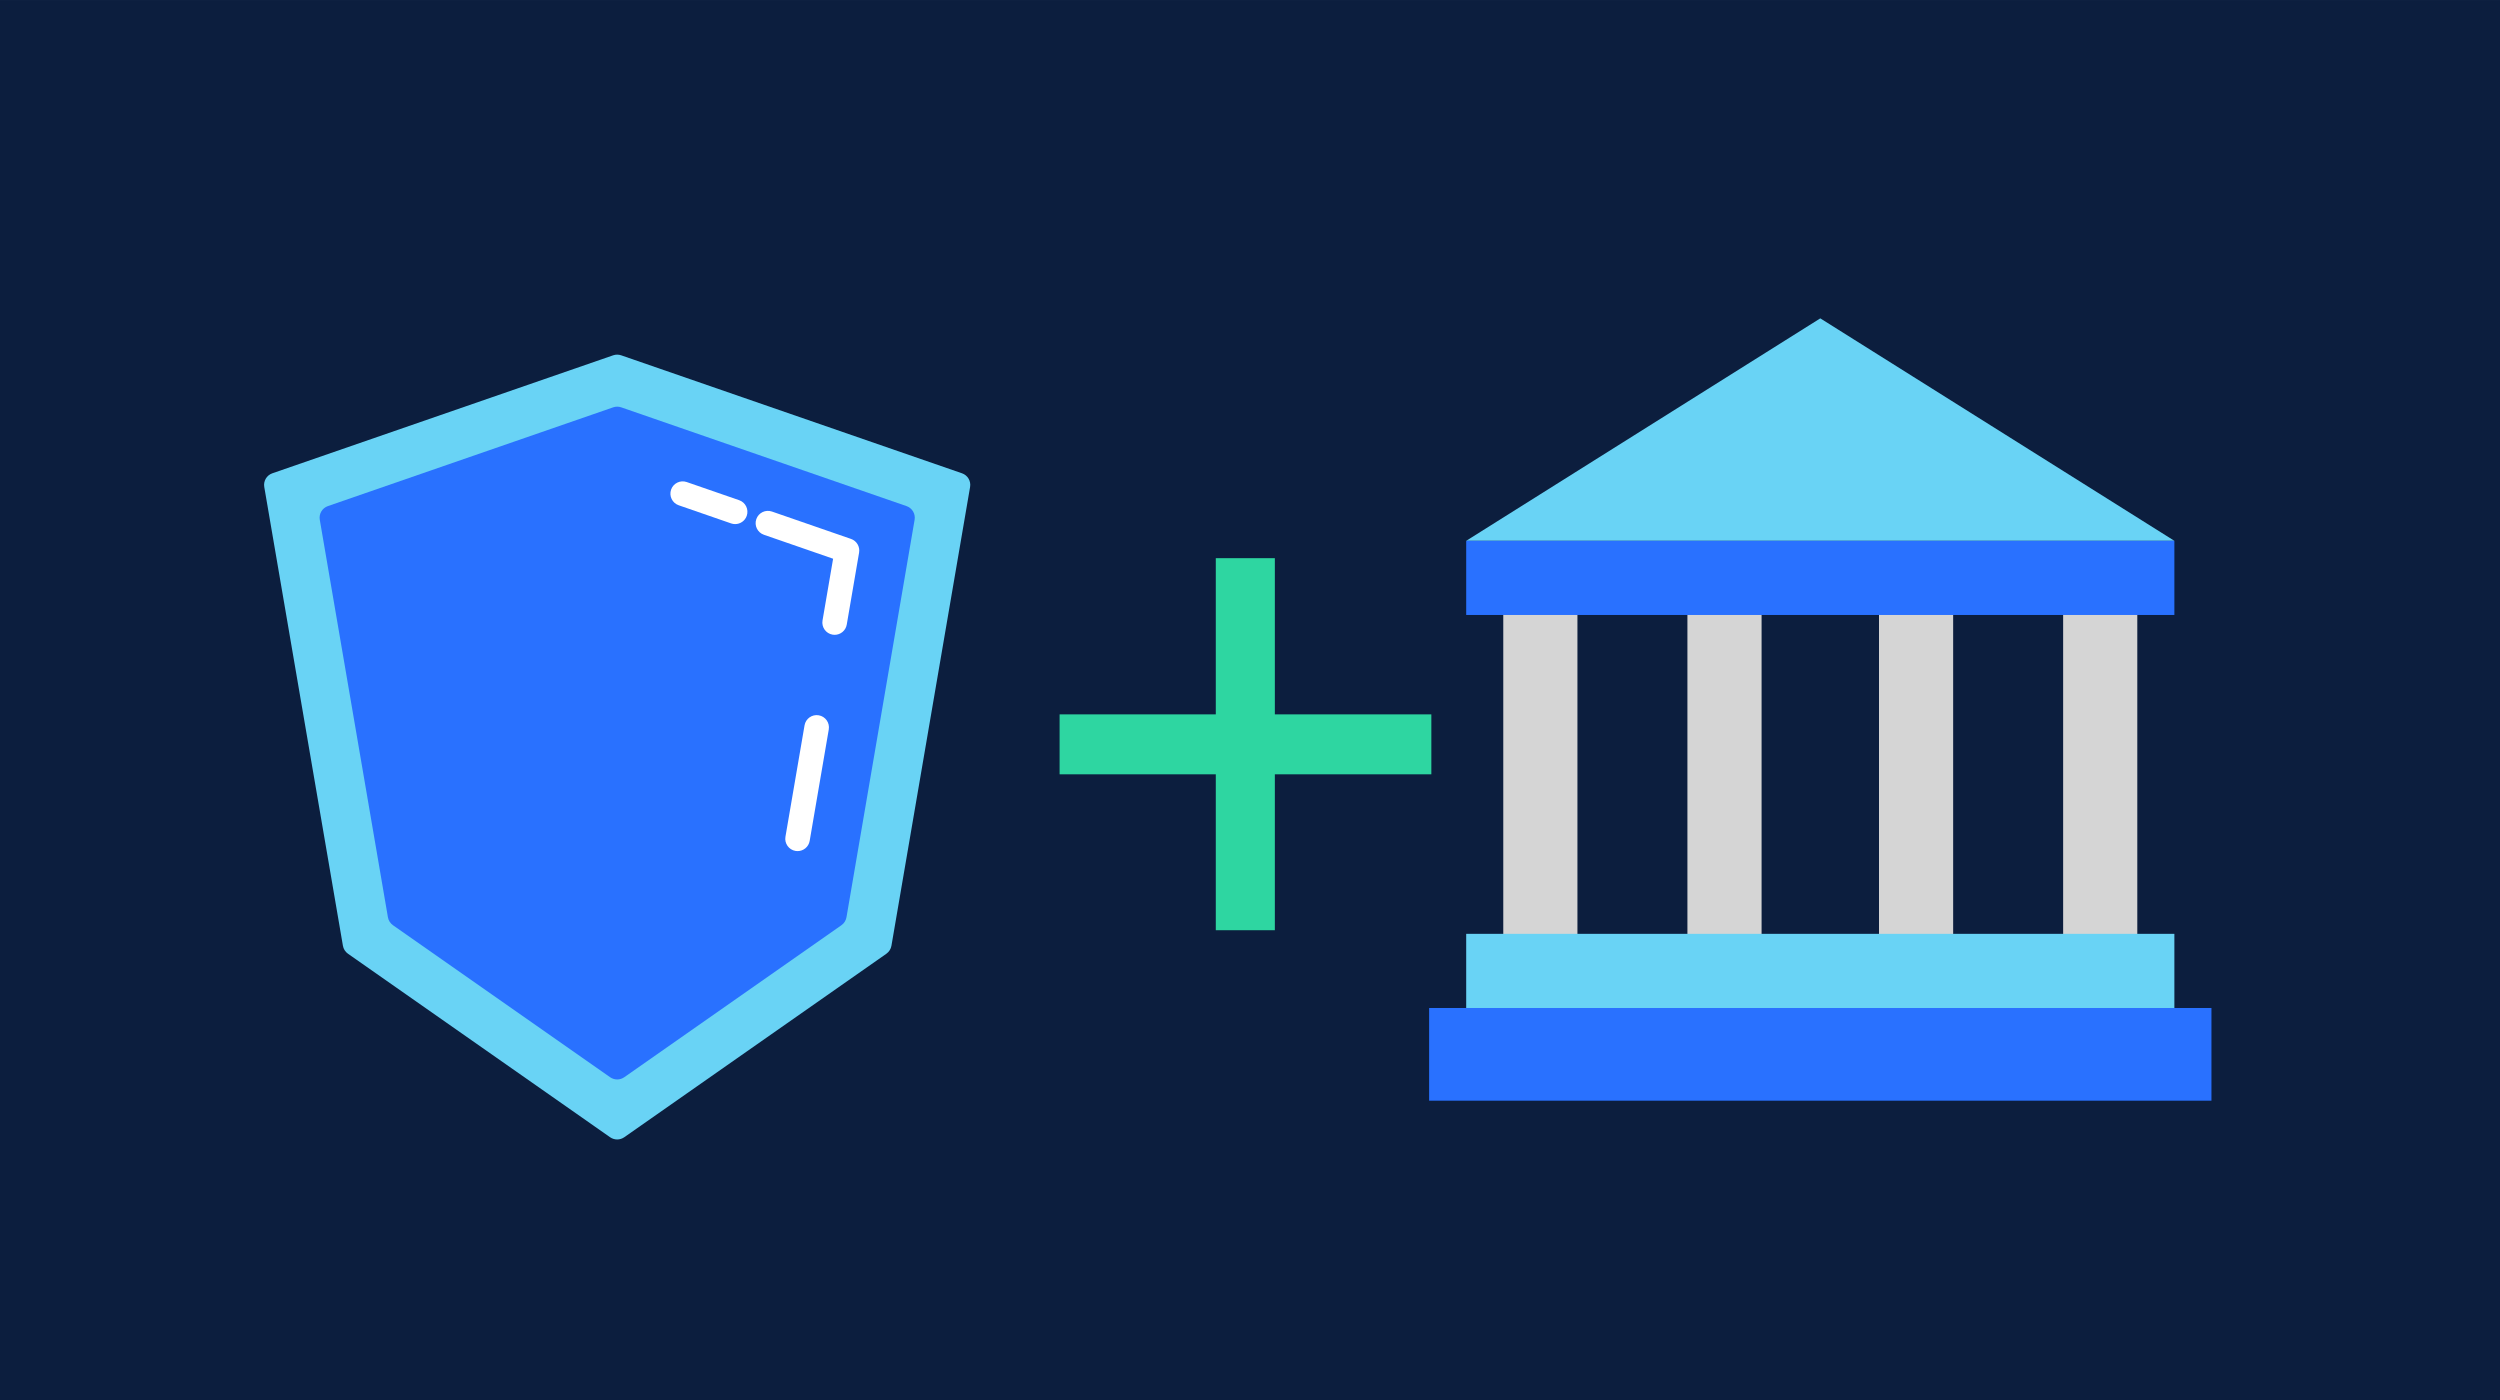
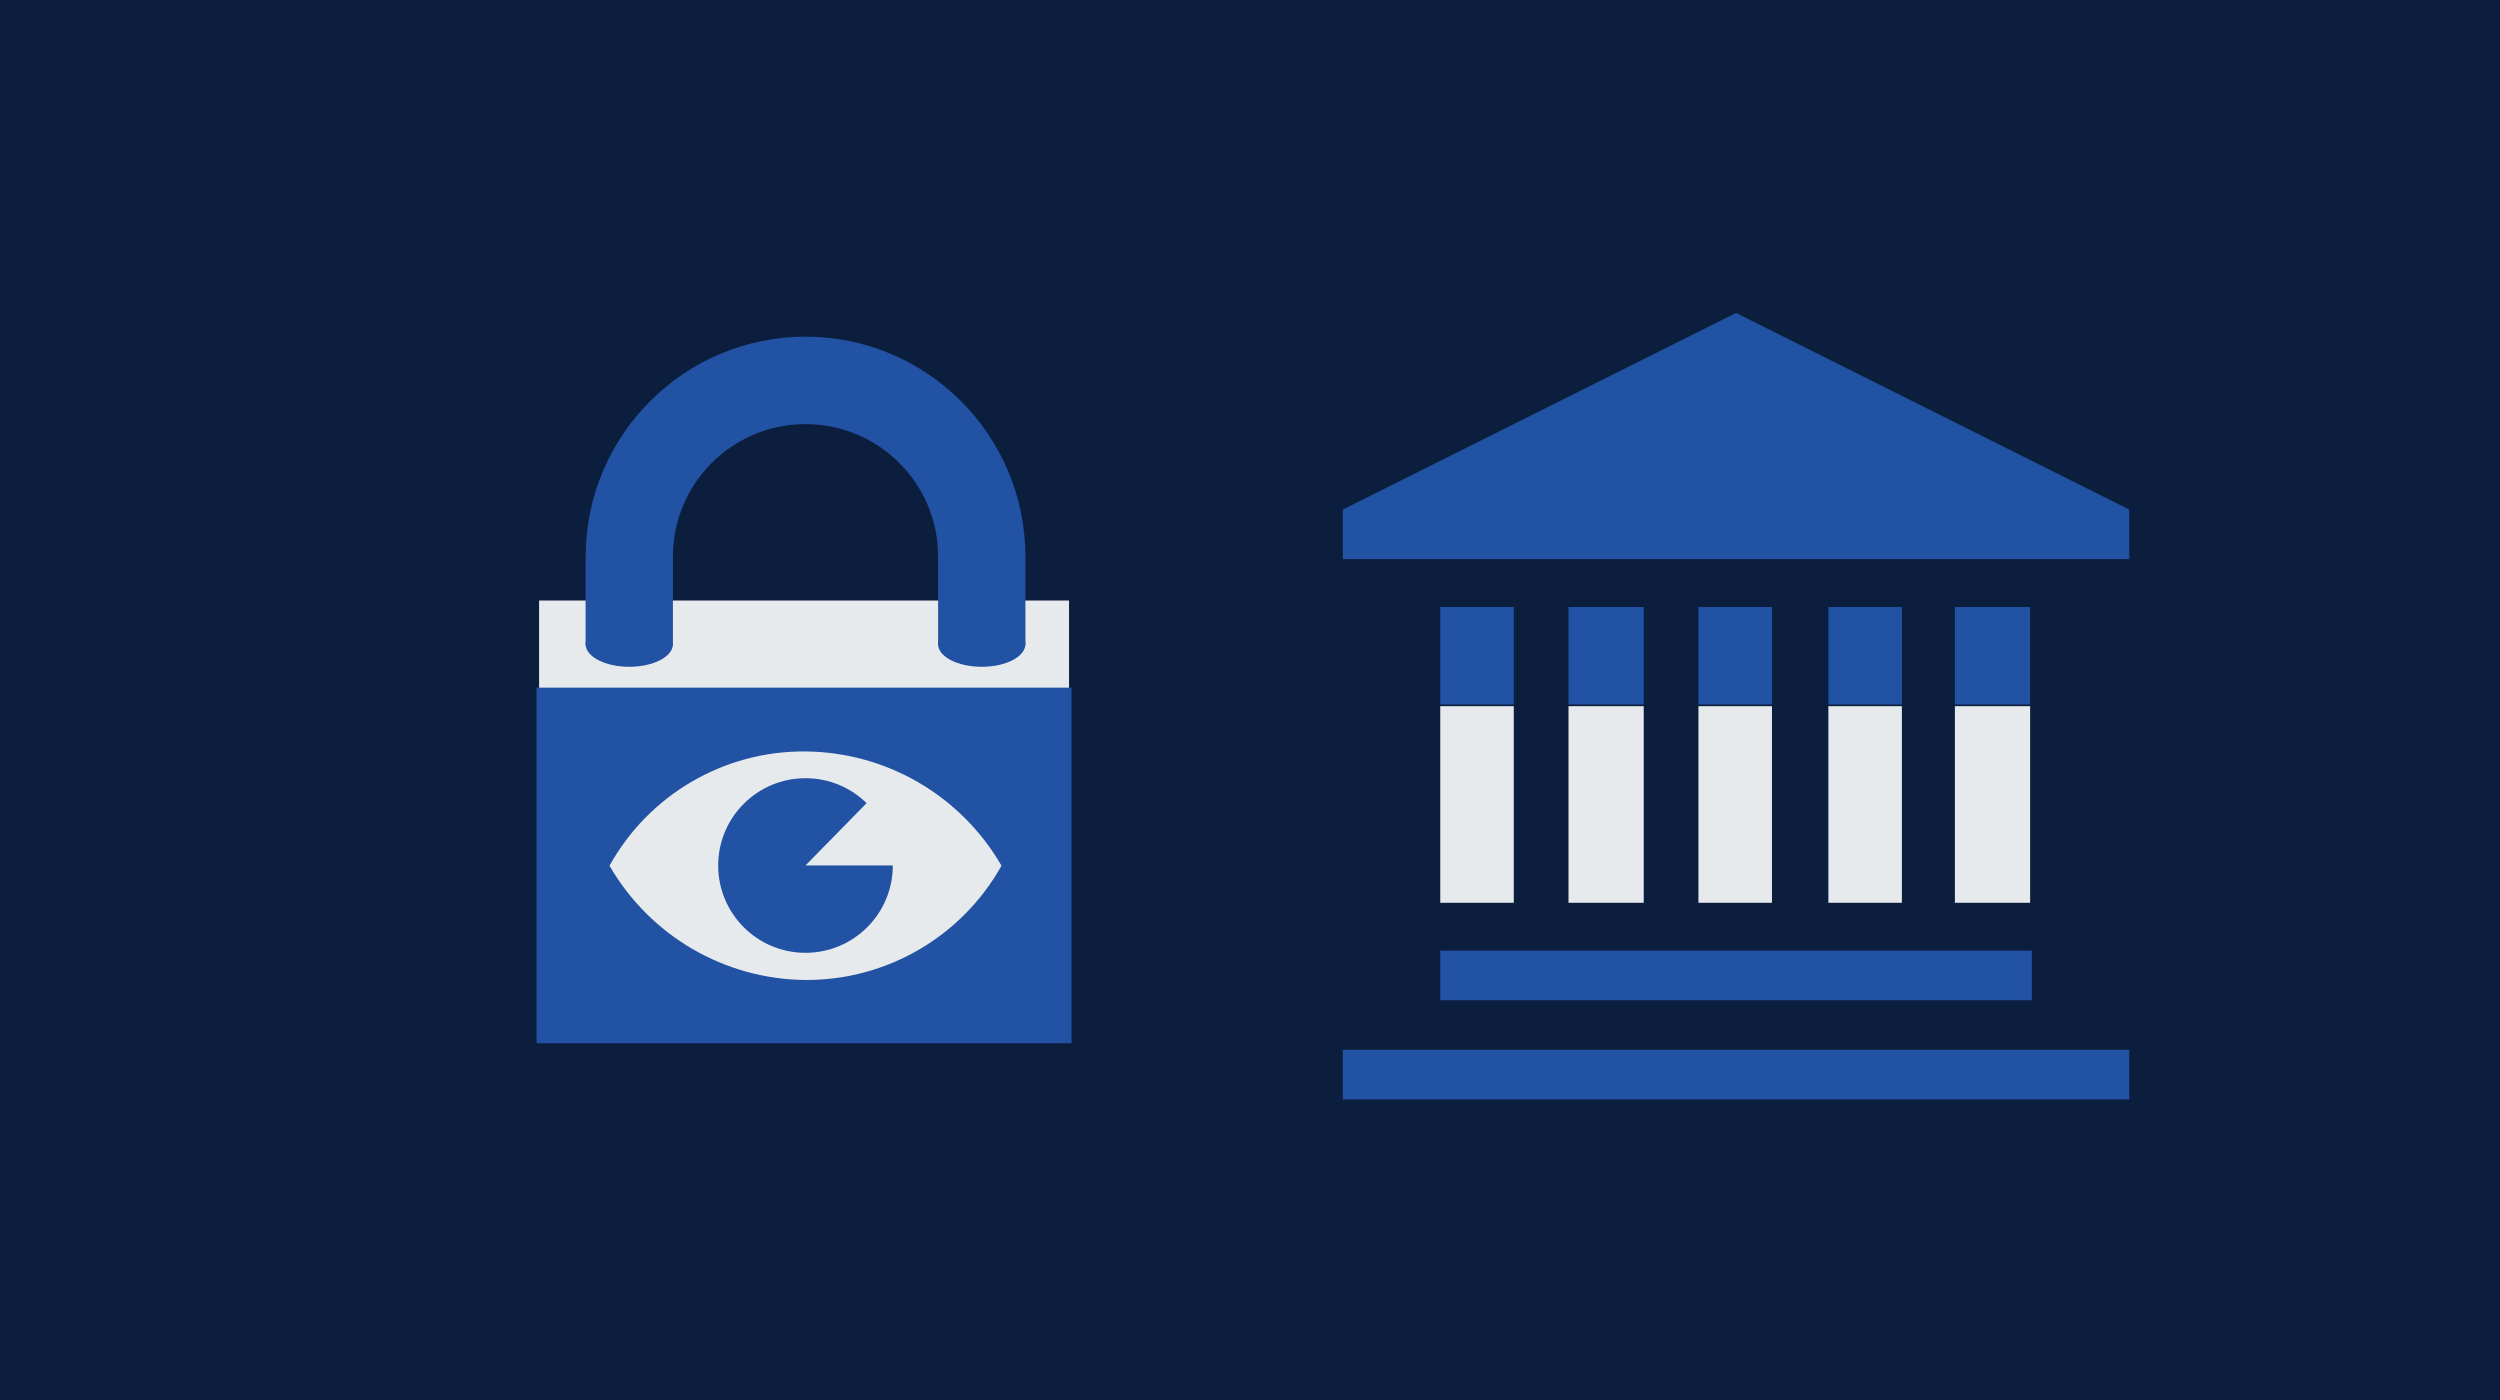
- <svg xmlns="http://www.w3.org/2000/svg" width="500" height="280" viewBox="0 0 132.292 74.083" version="1.1" id="svg2052">
+ <svg xmlns="http://www.w3.org/2000/svg" xmlns:xlink="http://www.w3.org/1999/xlink" width="500" height="280" viewBox="0 0 132.292 74.083" version="1.1" id="svg2052">
  <defs id="defs2046">
    <linearGradient gradientTransform="translate(7603.2,-872.83)" y2="912.335" x2="-7500.722" y1="912.335" x1="-7558.051" gradientUnits="userSpaceOnUse" id="_Pad__1_">
      <stop id="stop15495" style="stop-color:#62D0C9" offset="0" />
      <stop id="stop15497" style="stop-color:#7DE2AC" offset="1" />
    </linearGradient>
    <linearGradient gradientTransform="translate(7603.2,-872.83)" y2="912.381" x2="-7545.691" y1="912.381" x1="-7603.021" gradientUnits="userSpaceOnUse" id="_Pad_3_1_">
      <stop id="stop15502" style="stop-color:#3268FB" offset="0" />
      <stop id="stop15504" style="stop-color:#4795FA" offset="1" />
    </linearGradient>
    <linearGradient gradientTransform="matrix(0.9578345,0,0,0.9578345,7487.518,-731.0816)" y2="912.335" x2="-7500.722" y1="912.335" x1="-7558.051" gradientUnits="userSpaceOnUse" id="_Pad__1_-2">
      <stop id="stop15495-8" style="stop-color:#62D0C9" offset="0" />
      <stop id="stop15497-3" style="stop-color:#7DE2AC" offset="1" />
    </linearGradient>
    <linearGradient gradientTransform="matrix(0.9578345,0,0,0.9578345,7487.518,-731.0816)" y2="912.381" x2="-7545.691" y1="912.381" x1="-7603.021" gradientUnits="userSpaceOnUse" id="_Pad_3_1_-9">
      <stop id="stop15502-8" style="stop-color:#3268FB" offset="0" />
      <stop id="stop15504-6" style="stop-color:#4795FA" offset="1" />
    </linearGradient>
+     <defs id="defs291">
+       <rect id="SVGID_1_" x="-1036.5" y="-561" width="1280" height="800" />
+     </defs>
+     <clipPath id="SVGID_2_">
+       <use xlink:href="#SVGID_1_" style="overflow:visible;" id="use293" />
+     </clipPath>
+     <rect id="rect4969" x="-1036.5" y="-561" width="1280" height="800" />
+     <rect height="800" width="1280" y="-561" x="-1036.5" id="SVGID_3_" />
+     <rect height="800" width="1280" y="-561" x="-1036.5" id="SVGID_5_" />
+     <rect height="800" width="1280" y="-561" x="-1036.5" id="SVGID_7_" />
+     <rect height="800" width="1280" y="-561" x="-1036.5" id="SVGID_9_" />
+     <rect height="800" width="1280" y="-561" x="-1036.5" id="SVGID_11_" />
+     <rect height="800" width="1280" y="-561" x="-1036.5" id="SVGID_13_" />
+     <rect height="800" width="1280" y="-561" x="-1036.5" id="SVGID_15_" />
+     <rect height="800" width="1280" y="-561" x="-1036.5" id="SVGID_17_" />
+     <rect height="800" width="1280" y="-561" x="-1036.5" id="SVGID_19_" />
+     <rect height="800" width="1280" y="-561" x="-1036.5" id="SVGID_21_" />
+     <rect height="800" width="1280" y="-561" x="-1036.5" id="SVGID_23_" />
+     <rect height="800" width="1280" y="-561" x="-1036.5" id="SVGID_25_" />
+     <rect height="800" width="1280" y="-561" x="-1036.5" id="SVGID_27_" />
+     <rect height="800" width="1280" y="-561" x="-1036.5" id="SVGID_29_" />
+     <rect height="800" width="1280" y="-561" x="-1036.5" id="SVGID_31_" />
+     <rect height="800" width="1280" y="-561" x="-1036.5" id="SVGID_33_" />
+     <rect height="800" width="1280" y="-561" x="-1036.5" id="SVGID_35_" />
+     <rect height="800" width="1280" y="-561" x="-1036.5" id="SVGID_37_" />
+     <rect height="800" width="1280" y="-561" x="-1036.5" id="SVGID_39_" />
+     <rect height="800" width="1280" y="-561" x="-1036.5" id="SVGID_41_" />
+     <rect height="800" width="1280" y="-561" x="-1036.5" id="SVGID_43_" />
+     <rect height="800" width="1280" y="-561" x="-1036.5" id="SVGID_45_" />
+     <rect height="800" width="1280" y="-561" x="-1036.5" id="SVGID_47_" />
+     <rect height="800" width="1280" y="-561" x="-1036.5" id="SVGID_49_" />
+     <rect height="800" width="1280" y="-561" x="-1036.5" id="SVGID_51_" />
+     <rect height="800" width="1280" y="-561" x="-1036.5" id="SVGID_53_" />
+     <rect height="800" width="1280" y="-561" x="-1036.5" id="SVGID_55_" />
+     <rect height="800" width="1280" y="-561" x="-1036.5" id="SVGID_57_" />
+     <rect height="800" width="1280" y="-561" x="-1036.5" id="SVGID_59_" />
+     <rect height="800" width="1280" y="-561" x="-1036.5" id="SVGID_61_" />
+     <rect height="800" width="1280" y="-561" x="-1036.5" id="SVGID_63_" />
+     <style id="style21586">.a{fill:none;}.b{fill:#8997a5;}.c{fill:#152337;}</style>
  </defs>
  <g id="layer1" transform="translate(0,-222.9167)" style="display:inline">
    <rect transform="translate(0,11.24998)" style="display:inline;opacity:1;fill:#0c1e3e;fill-opacity:1;stroke:none;stroke-width:2.072;stroke-linecap:round;stroke-linejoin:round;stroke-miterlimit:4;stroke-dasharray:none;stroke-dashoffset:0;stroke-opacity:1" id="rect5631" width="132.292" height="74.083" x="-3.0193221e-006" y="211.667" />
  </g>
  <g id="layer2" transform="translate(0,-211.6667)">
-     <text xml:space="preserve" style="font-style:normal;font-variant:normal;font-weight:normal;font-stretch:normal;font-size:38.104px;line-height:1.25;font-family:Inconsolata;-inkscape-font-specification:'Inconsolata, Normal';font-variant-ligatures:normal;font-variant-caps:normal;font-variant-numeric:normal;font-feature-settings:normal;text-align:start;letter-spacing:0px;word-spacing:0px;writing-mode:lr-tb;text-anchor:start;fill:#2ed6a1;fill-opacity:1;stroke:none;stroke-width:1.039;stroke-linejoin:round;stroke-miterlimit:4;stroke-dasharray:none;stroke-opacity:1;" x="54.43" y="263.002" id="text2214">
-       <tspan id="tspan2212" x="54.43" y="263.002" style="font-style:normal;font-variant:normal;font-weight:normal;font-stretch:normal;font-size:38.104px;font-family:Inconsolata;-inkscape-font-specification:'Inconsolata, Normal';font-variant-ligatures:normal;font-variant-caps:normal;font-variant-numeric:normal;font-feature-settings:normal;text-align:start;writing-mode:lr-tb;text-anchor:start;fill:#2ed6a1;fill-opacity:1;stroke:none;stroke-width:1.039;stroke-linejoin:round;stroke-miterlimit:4;stroke-dasharray:none;stroke-opacity:1;">+</tspan>
-     </text>
    <g id="g5618" transform="matrix(0.477244,0,0,0.477244,60.03823,20.72871)" />
    <g id="g5620" transform="matrix(0.477244,0,0,0.477244,60.03823,20.72871)" />
    <g id="g5622" transform="matrix(0.477244,0,0,0.477244,60.03823,20.72871)" />
    <g id="g5624" transform="matrix(0.477244,0,0,0.477244,60.03823,20.72871)" />
    <g id="g5626" transform="matrix(0.477244,0,0,0.477244,60.03823,20.72871)" />
    <g id="g5628" transform="matrix(0.477244,0,0,0.477244,60.03823,20.72871)" />
    <g id="g5630" transform="matrix(0.477244,0,0,0.477244,60.03823,20.72871)" />
    <g id="g5632" transform="matrix(0.477244,0,0,0.477244,60.03823,20.72871)" />
    <g id="g5634" transform="matrix(0.477244,0,0,0.477244,60.03823,20.72871)" />
    <g id="g5636" transform="matrix(0.477244,0,0,0.477244,60.03823,20.72871)" />
    <g id="g5638" transform="matrix(0.477244,0,0,0.477244,60.03823,20.72871)" />
    <g id="g5640" transform="matrix(0.477244,0,0,0.477244,60.03823,20.72871)" />
    <g id="g5642" transform="matrix(0.477244,0,0,0.477244,60.03823,20.72871)" />
    <g id="g5644" transform="matrix(0.477244,0,0,0.477244,60.03823,20.72871)" />
    <g id="g5646" transform="matrix(0.477244,0,0,0.477244,60.03823,20.72871)" />
    <g id="g1164" transform="matrix(0.2645833,0,0,0.2645833,357.6328,-135.5049)" />
    <g id="g1166" transform="matrix(0.2645833,0,0,0.2645833,357.6328,-135.5049)" />
    <g id="g1168" transform="matrix(0.2645833,0,0,0.2645833,357.6328,-135.5049)" />
    <g id="g1170" transform="matrix(0.2645833,0,0,0.2645833,357.6328,-135.5049)" />
    <g id="g1172" transform="matrix(0.2645833,0,0,0.2645833,357.6328,-135.5049)" />
    <g id="g1174" transform="matrix(0.2645833,0,0,0.2645833,357.6328,-135.5049)" />
    <g id="g1176" transform="matrix(0.2645833,0,0,0.2645833,357.6328,-135.5049)" />
    <g id="g1178" transform="matrix(0.2645833,0,0,0.2645833,357.6328,-135.5049)" />
    <g id="g1180" transform="matrix(0.2645833,0,0,0.2645833,357.6328,-135.5049)" />
    <g id="g1182" transform="matrix(0.2645833,0,0,0.2645833,357.6328,-135.5049)" />
    <g id="g1184" transform="matrix(0.2645833,0,0,0.2645833,357.6328,-135.5049)" />
    <g id="g1186" transform="matrix(0.2645833,0,0,0.2645833,357.6328,-135.5049)" />
    <g id="g1188" transform="matrix(0.2645833,0,0,0.2645833,357.6328,-135.5049)" />
    <g id="g1190" transform="matrix(0.2645833,0,0,0.2645833,357.6328,-135.5049)" />
    <g id="g1192" transform="matrix(0.2645833,0,0,0.2645833,357.6328,-135.5049)" />
    <g id="g4226" transform="matrix(0.1966657,0,0,0.1966657,385.6014,-161.964)" />
    <g id="g4228" transform="matrix(0.1966657,0,0,0.1966657,385.6014,-161.964)" />
    <g id="g4230" transform="matrix(0.1966657,0,0,0.1966657,385.6014,-161.964)" />
    <g id="g4232" transform="matrix(0.1966657,0,0,0.1966657,385.6014,-161.964)" />
    <g id="g4234" transform="matrix(0.1966657,0,0,0.1966657,385.6014,-161.964)" />
    <g id="g4236" transform="matrix(0.1966657,0,0,0.1966657,385.6014,-161.964)" />
    <g id="g4238" transform="matrix(0.1966657,0,0,0.1966657,385.6014,-161.964)" />
    <g id="g4240" transform="matrix(0.1966657,0,0,0.1966657,385.6014,-161.964)" />
    <g id="g4242" transform="matrix(0.1966657,0,0,0.1966657,385.6014,-161.964)" />
    <g id="g4244" transform="matrix(0.1966657,0,0,0.1966657,385.6014,-161.964)" />
    <g id="g4246" transform="matrix(0.1966657,0,0,0.1966657,385.6014,-161.964)" />
    <g id="g4248" transform="matrix(0.1966657,0,0,0.1966657,385.6014,-161.964)" />
    <g id="g4250" transform="matrix(0.1966657,0,0,0.1966657,385.6014,-161.964)" />
    <g id="g4252" transform="matrix(0.1966657,0,0,0.1966657,385.6014,-161.964)" />
    <g id="g4254" transform="matrix(0.1966657,0,0,0.1966657,385.6014,-161.964)" />
    <g transform="matrix(0.2645833,0,0,0.2645833,-350.7615,-223.0378)" id="g38900" />
    <g transform="matrix(0.2645833,0,0,0.2645833,-350.7615,-223.0378)" id="g38902" />
    <g transform="matrix(0.2645833,0,0,0.2645833,-350.7615,-223.0378)" id="g38904" />
    <g transform="matrix(0.2645833,0,0,0.2645833,-350.7615,-223.0378)" id="g38906" />
    <g transform="matrix(0.2645833,0,0,0.2645833,-350.7615,-223.0378)" id="g38908" />
    <g transform="matrix(0.2645833,0,0,0.2645833,-350.7615,-223.0378)" id="g38910" />
    <g transform="matrix(0.2645833,0,0,0.2645833,-350.7615,-223.0378)" id="g38912" />
    <g transform="matrix(0.2645833,0,0,0.2645833,-350.7615,-223.0378)" id="g38914" />
    <g transform="matrix(0.2645833,0,0,0.2645833,-350.7615,-223.0378)" id="g38916" />
    <g transform="matrix(0.2645833,0,0,0.2645833,-350.7615,-223.0378)" id="g38918" />
    <g transform="matrix(0.2645833,0,0,0.2645833,-350.7615,-223.0378)" id="g38920" />
    <g transform="matrix(0.2645833,0,0,0.2645833,-350.7615,-223.0378)" id="g38922" />
    <g transform="matrix(0.2645833,0,0,0.2645833,-350.7615,-223.0378)" id="g38924" />
    <g transform="matrix(0.2645833,0,0,0.2645833,-350.7615,-223.0378)" id="g38926" />
    <g transform="matrix(0.2645833,0,0,0.2645833,-350.7615,-223.0378)" id="g38928" />
    <g transform="matrix(0.3620303,0,0,0.3620303,266.3673,-211.2541)" id="g39211" />
    <g transform="matrix(0.3620303,0,0,0.3620303,266.3673,-211.2541)" id="g39213" />
    <g transform="matrix(0.3620303,0,0,0.3620303,266.3673,-211.2541)" id="g39215" />
    <g transform="matrix(0.3620303,0,0,0.3620303,266.3673,-211.2541)" id="g39217" />
    <g transform="matrix(0.3620303,0,0,0.3620303,266.3673,-211.2541)" id="g39219" />
    <g transform="matrix(0.3620303,0,0,0.3620303,266.3673,-211.2541)" id="g39221" />
    <g transform="matrix(0.3620303,0,0,0.3620303,266.3673,-211.2541)" id="g39223" />
    <g transform="matrix(0.3620303,0,0,0.3620303,266.3673,-211.2541)" id="g39225" />
    <g transform="matrix(0.3620303,0,0,0.3620303,266.3673,-211.2541)" id="g39227" />
    <g transform="matrix(0.3620303,0,0,0.3620303,266.3673,-211.2541)" id="g39229" />
    <g transform="matrix(0.3620303,0,0,0.3620303,266.3673,-211.2541)" id="g39231" />
    <g transform="matrix(0.3620303,0,0,0.3620303,266.3673,-211.2541)" id="g39233" />
    <g transform="matrix(0.3620303,0,0,0.3620303,266.3673,-211.2541)" id="g39235" />
    <g transform="matrix(0.3620303,0,0,0.3620303,266.3673,-211.2541)" id="g39237" />
    <g transform="matrix(0.3620303,0,0,0.3620303,266.3673,-211.2541)" id="g39239" />
    <g id="g38900-5" transform="matrix(0.2645833,0,0,0.2645833,-350.7615,-223.0378)" />
    <g id="g38902-0" transform="matrix(0.2645833,0,0,0.2645833,-350.7615,-223.0378)" />
    <g id="g38904-6" transform="matrix(0.2645833,0,0,0.2645833,-350.7615,-223.0378)" />
    <g id="g38906-4" transform="matrix(0.2645833,0,0,0.2645833,-350.7615,-223.0378)" />
    <g id="g38908-0" transform="matrix(0.2645833,0,0,0.2645833,-350.7615,-223.0378)" />
    <g id="g38910-3" transform="matrix(0.2645833,0,0,0.2645833,-350.7615,-223.0378)" />
    <g id="g38912-0" transform="matrix(0.2645833,0,0,0.2645833,-350.7615,-223.0378)" />
    <g id="g38914-3" transform="matrix(0.2645833,0,0,0.2645833,-350.7615,-223.0378)" />
    <g id="g38916-3" transform="matrix(0.2645833,0,0,0.2645833,-350.7615,-223.0378)" />
    <g id="g38918-5" transform="matrix(0.2645833,0,0,0.2645833,-350.7615,-223.0378)" />
    <g id="g38920-2" transform="matrix(0.2645833,0,0,0.2645833,-350.7615,-223.0378)" />
    <g id="g38922-4" transform="matrix(0.2645833,0,0,0.2645833,-350.7615,-223.0378)" />
    <g id="g38924-4" transform="matrix(0.2645833,0,0,0.2645833,-350.7615,-223.0378)" />
    <g id="g38926-4" transform="matrix(0.2645833,0,0,0.2645833,-350.7615,-223.0378)" />
    <g id="g38928-1" transform="matrix(0.2645833,0,0,0.2645833,-350.7615,-223.0378)" />
    <g id="g39211-9" transform="matrix(0.3620303,0,0,0.3620303,266.3673,-211.2541)" />
    <g id="g39213-9" transform="matrix(0.3620303,0,0,0.3620303,266.3673,-211.2541)" />
    <g id="g39215-1" transform="matrix(0.3620303,0,0,0.3620303,266.3673,-211.2541)" />
    <g id="g39217-5" transform="matrix(0.3620303,0,0,0.3620303,266.3673,-211.2541)" />
    <g id="g39219-1" transform="matrix(0.3620303,0,0,0.3620303,266.3673,-211.2541)" />
    <g id="g39221-5" transform="matrix(0.3620303,0,0,0.3620303,266.3673,-211.2541)" />
    <g id="g39223-3" transform="matrix(0.3620303,0,0,0.3620303,266.3673,-211.2541)" />
    <g id="g39225-8" transform="matrix(0.3620303,0,0,0.3620303,266.3673,-211.2541)" />
    <g id="g39227-6" transform="matrix(0.3620303,0,0,0.3620303,266.3673,-211.2541)" />
    <g id="g39229-9" transform="matrix(0.3620303,0,0,0.3620303,266.3673,-211.2541)" />
    <g id="g39231-5" transform="matrix(0.3620303,0,0,0.3620303,266.3673,-211.2541)" />
    <g id="g39233-0" transform="matrix(0.3620303,0,0,0.3620303,266.3673,-211.2541)" />
    <g id="g39235-7" transform="matrix(0.3620303,0,0,0.3620303,266.3673,-211.2541)" />
    <g id="g39237-2" transform="matrix(0.3620303,0,0,0.3620303,266.3673,-211.2541)" />
    <g id="g39239-0" transform="matrix(0.3620303,0,0,0.3620303,266.3673,-211.2541)" />
    <g id="g9304" transform="matrix(6.53348,0,0,6.53348,120.3776,-449.657)" />
    <g id="g9306" transform="matrix(6.53348,0,0,6.53348,120.3776,-449.657)" />
    <g id="g9308" transform="matrix(6.53348,0,0,6.53348,120.3776,-449.657)" />
    <g id="g9310" transform="matrix(6.53348,0,0,6.53348,120.3776,-449.657)" />
    <g id="g9312" transform="matrix(6.53348,0,0,6.53348,120.3776,-449.657)" />
    <g id="g9314" transform="matrix(6.53348,0,0,6.53348,120.3776,-449.657)" />
    <g id="g9316" transform="matrix(6.53348,0,0,6.53348,120.3776,-449.657)" />
    <g id="g9318" transform="matrix(6.53348,0,0,6.53348,120.3776,-449.657)" />
    <g id="g9320" transform="matrix(6.53348,0,0,6.53348,120.3776,-449.657)" />
    <g id="g9322" transform="matrix(6.53348,0,0,6.53348,120.3776,-449.657)" />
    <g id="g9324" transform="matrix(6.53348,0,0,6.53348,120.3776,-449.657)" />
    <g id="g9326" transform="matrix(6.53348,0,0,6.53348,120.3776,-449.657)" />
    <g id="g9328" transform="matrix(6.53348,0,0,6.53348,120.3776,-449.657)" />
    <g id="g9330" transform="matrix(6.53348,0,0,6.53348,120.3776,-449.657)" />
    <g id="g9332" transform="matrix(6.53348,0,0,6.53348,120.3776,-449.657)" />
    <flowRoot xml:space="preserve" id="flowRoot9531" style="font-style:normal;font-weight:normal;font-size:40px;line-height:1.25;font-family:sans-serif;letter-spacing:0px;word-spacing:0px;fill:#000000;fill-opacity:1;stroke:none" transform="scale(0.2645833)">
      <flowRegion id="flowRegion9533">
        <rect id="rect9535" width="807.625" height="208.868" x="915.54" y="1375.897" />
      </flowRegion>
      <flowPara id="flowPara9537" />
    </flowRoot>
    <flowRoot xml:space="preserve" id="flowRoot6589" style="font-style:normal;font-weight:normal;font-size:40px;line-height:1.25;font-family:sans-serif;letter-spacing:0px;word-spacing:0px;fill:#000000;fill-opacity:1;stroke:none" transform="matrix(0.2645833,0,0,0.2645833,0,248.7083)">
      <flowRegion id="flowRegion6591">
        <rect id="rect6593" width="107.101" height="40.401" x="79.277" y="17.654" />
      </flowRegion>
      <flowPara id="flowPara6595">TTicket</flowPara>
    </flowRoot>
-     <g id="g2222" transform="translate(-4.848893,0.5704579)">
-       <path id="path1917" d="m 55.754,236.141 -18.034,-6.243 c -0.138,-0.048 -0.288,-0.048 -0.425,0 l -18.034,6.243 c -0.301,0.104 -0.482,0.411 -0.428,0.724 l 4.162,24.277 c 0.029,0.171 0.126,0.323 0.268,0.423 l 13.872,9.711 c 0.112,0.078 0.242,0.117 0.373,0.117 0.131,0 0.261,-0.039 0.373,-0.117 l 13.872,-9.711 c 0.142,-0.1 0.239,-0.252 0.268,-0.423 l 4.162,-24.277 c 0.054,-0.314 -0.128,-0.62 -0.428,-0.724 z" style="fill:#69d3f5;fill-opacity:1;stroke-width:0.081" />
-       <path id="path1919" d="m 52.818,237.877 -15.097,-5.226 c -0.138,-0.048 -0.288,-0.048 -0.425,0 l -15.097,5.226 c -0.301,0.104 -0.482,0.411 -0.428,0.724 l 3.605,21.032 c 0.029,0.171 0.126,0.323 0.268,0.423 l 11.492,8.044 c 0.112,0.078 0.242,0.117 0.373,0.117 0.131,0 0.261,-0.039 0.373,-0.117 l 11.492,-8.044 c 0.142,-0.1 0.239,-0.252 0.268,-0.423 l 3.605,-21.032 c 0.054,-0.314 -0.127,-0.62 -0.428,-0.724 z" style="fill:#2971ff;fill-opacity:1;stroke-width:0.081" />
-       <g transform="matrix(0.08111372,0,0,0.08111372,16.74252,229.863)" id="g1929">
-         <path id="path1923" d="m 373.69,323.876 c -0.45,0 -0.906,-0.037 -1.364,-0.115 -4.363,-0.748 -7.294,-4.892 -6.547,-9.257 l 12.46,-72.685 c 0.748,-4.363 4.897,-7.293 9.257,-6.547 4.363,0.748 7.294,4.892 6.547,9.257 l -12.46,72.685 c -0.671,3.904 -4.06,6.662 -7.893,6.662 z" style="fill:#ffffff" />
-         <path id="path1925" d="m 397.877,182.782 c -0.45,0 -0.906,-0.037 -1.364,-0.115 -4.363,-0.748 -7.294,-4.892 -6.547,-9.257 l 6.905,-40.278 -45.152,-15.632 c -4.184,-1.447 -6.402,-6.014 -4.953,-10.197 1.447,-4.183 6.014,-6.399 10.197,-4.953 l 51.582,17.856 c 3.709,1.283 5.943,5.062 5.279,8.93 l -8.054,46.983 c -0.671,3.905 -4.06,6.663 -7.893,6.663 z" style="fill:#ffffff" />
-         <path id="path1927" d="m 332.956,110.542 c -0.869,0 -1.754,-0.143 -2.622,-0.444 L 296.126,98.257 c -4.184,-1.447 -6.402,-6.014 -4.953,-10.197 1.447,-4.184 6.011,-6.402 10.197,-4.953 l 34.208,11.841 c 4.184,1.447 6.402,6.014 4.953,10.197 -1.146,3.317 -4.252,5.397 -7.575,5.397 z" style="fill:#ffffff" />
-       </g>
-     </g>
    <g id="g1937" transform="matrix(0.08111372,0,0,0.08111372,16.74252,228.0478)" />
    <g id="g1939" transform="matrix(0.08111372,0,0,0.08111372,16.74252,228.0478)" />
    <g id="g1941" transform="matrix(0.08111372,0,0,0.08111372,16.74252,228.0478)" />
    <g id="g1943" transform="matrix(0.08111372,0,0,0.08111372,16.74252,228.0478)" />
    <g id="g1945" transform="matrix(0.08111372,0,0,0.08111372,16.74252,228.0478)" />
    <g id="g1947" transform="matrix(0.08111372,0,0,0.08111372,16.74252,228.0478)" />
    <g id="g1949" transform="matrix(0.08111372,0,0,0.08111372,16.74252,228.0478)" />
    <g id="g1951" transform="matrix(0.08111372,0,0,0.08111372,16.74252,228.0478)" />
    <g id="g1953" transform="matrix(0.08111372,0,0,0.08111372,16.74252,228.0478)" />
    <g id="g1955" transform="matrix(0.08111372,0,0,0.08111372,16.74252,228.0478)" />
    <g id="g1957" transform="matrix(0.08111372,0,0,0.08111372,16.74252,228.0478)" />
    <g id="g1959" transform="matrix(0.08111372,0,0,0.08111372,16.74252,228.0478)" />
    <g id="g1961" transform="matrix(0.08111372,0,0,0.08111372,16.74252,228.0478)" />
    <g id="g1963" transform="matrix(0.08111372,0,0,0.08111372,16.74252,228.0478)" />
    <g id="g1965" transform="matrix(0.08111372,0,0,0.08111372,16.74252,228.0478)" />
-     <g id="g2210" transform="translate(7.332412,1.967936)">
-       <rect id="rect2001" height="19.424" width="29.626" style="fill:#0c1e3e;fill-opacity:1;stroke-width:0.081" y="241.162" x="74.178" />
-       <g style="fill:#d5d5d5;fill-opacity:1" transform="matrix(0.08085632,0,0,0.08085632,68.29222,226.5448)" id="g2011">
-         <rect id="rect2003" height="240.227" width="48.531" style="fill:#d5d5d5;fill-opacity:1" y="180.777" x="48.531" />
-         <rect id="rect2005" height="240.227" width="48.531" style="fill:#d5d5d5;fill-opacity:1" y="180.777" x="414.938" />
-         <rect id="rect2007" height="240.227" width="48.531" style="fill:#d5d5d5;fill-opacity:1" y="180.777" x="294.424" />
-         <rect id="rect2009" height="240.227" width="48.531" style="fill:#d5d5d5;fill-opacity:1" y="180.777" x="169.045" />
-       </g>
-       <g style="fill:#69d3f5;fill-opacity:1" transform="matrix(0.08085632,0,0,0.08085632,68.29222,226.5448)" id="g2017">
-         <rect id="rect2013" height="72.796" width="463.469" style="fill:#69d3f5;fill-opacity:1" y="402.806" x="24.265" />
-         <polygon id="polygon2015" points="487.735,145.592 24.265,145.592 256,0 " style="fill:#69d3f5;fill-opacity:1" />
-       </g>
-       <g style="fill:#2971ff;fill-opacity:1" transform="matrix(0.08085632,0,0,0.08085632,68.29222,226.5448)" id="g2023">
-         <rect id="rect2019" height="48.531" width="463.469" style="fill:#2971ff;fill-opacity:1" y="145.592" x="24.265" />
-         <rect id="rect2021" height="60.664" width="512" style="fill:#2971ff;fill-opacity:1" y="451.337" x="0" />
-       </g>
-     </g>
    <g id="g2025" transform="matrix(0.0918861,0,0,0.0918861,65.4686,223.7212)" />
    <g id="g2027" transform="matrix(0.0918861,0,0,0.0918861,65.4686,223.7212)" />
    <g id="g2029" transform="matrix(0.0918861,0,0,0.0918861,65.4686,223.7212)" />
    <g id="g2031" transform="matrix(0.0918861,0,0,0.0918861,65.4686,223.7212)" />
    <g id="g2033" transform="matrix(0.0918861,0,0,0.0918861,65.4686,223.7212)" />
    <g id="g2035" transform="matrix(0.0918861,0,0,0.0918861,65.4686,223.7212)" />
    <g id="g2037" transform="matrix(0.0918861,0,0,0.0918861,65.4686,223.7212)" />
    <g id="g2039" transform="matrix(0.0918861,0,0,0.0918861,65.4686,223.7212)" />
    <g id="g2041" transform="matrix(0.0918861,0,0,0.0918861,65.4686,223.7212)" />
    <g id="g2043" transform="matrix(0.0918861,0,0,0.0918861,65.4686,223.7212)" />
    <g id="g2045" transform="matrix(0.0918861,0,0,0.0918861,65.4686,223.7212)" />
    <g id="g2047" transform="matrix(0.0918861,0,0,0.0918861,65.4686,223.7212)" />
    <g id="g2049" transform="matrix(0.0918861,0,0,0.0918861,65.4686,223.7212)" />
    <g id="g2051" transform="matrix(0.0918861,0,0,0.0918861,65.4686,223.7212)" />
    <g id="g2053" transform="matrix(0.0918861,0,0,0.0918861,65.4686,223.7212)" />
+     <text style="font-size:3.175px;font-family:SourceSansPro-Regular;fill:#0c1e3e;stroke-width:0.265" id="text12" x="-154.597" y="141.526" />
+     <text style="font-size:3.175px;font-family:SourceSansPro-Regular;fill:#596e82;stroke-width:0.265" id="text38" x="-112.224" y="147.346" />
+     <text style="font-size:3.175px;font-family:SourceSansPro-Regular;fill:#596e82;stroke-width:0.265" id="text68" x="-110.919" y="153.166" />
+     <text style="font-size:3.175px;font-family:SourceSansPro-Regular;fill:#596e82;stroke-width:0.265" id="text92" x="-116.228" y="158.985" />
+     <rect x="71.058" y="267.219" class="st11" width="41.617" height="2.624" id="rect1092" style="fill:#2252a3;fill-opacity:1;stroke-width:0.905" />
+     <rect x="76.214" y="261.972" class="st11" width="31.303" height="2.624" id="rect1094" style="fill:#2252a3;fill-opacity:1;stroke-width:0.905" />
+     <polygon class="st11" points="23,0 0,11.5 0,14.4 46,14.4 46,11.5 " id="polygon1096" transform="matrix(0.9047214,0,0,0.9047214,71.05759,228.226)" style="fill:#2252a3;fill-opacity:1" />
+     <rect x="76.214" y="243.787" class="st11" width="3.89" height="5.157" id="rect1098" style="fill:#2252a3;fill-opacity:1;stroke-width:0.905" />
+     <rect x="103.447" y="243.787" class="st11" width="3.981" height="5.157" id="rect1100" style="fill:#2252a3;fill-opacity:1;stroke-width:0.905" />
+     <rect x="96.752" y="243.787" class="st11" width="3.89" height="5.157" id="rect1102" style="fill:#2252a3;fill-opacity:1;stroke-width:0.905" />
+     <rect x="89.876" y="243.787" class="st11" width="3.89" height="5.157" id="rect1104" style="fill:#2252a3;fill-opacity:1;stroke-width:0.905" />
+     <rect x="83" y="243.787" class="st11" width="3.981" height="5.157" id="rect1106" style="fill:#2252a3;fill-opacity:1;stroke-width:0.905" />
+     <rect x="76.214" y="249.035" class="st8" width="3.89" height="10.404" id="rect1108" style="fill:#e7eaed;fill-opacity:1;stroke-width:0.905" />
+     <rect x="103.447" y="249.035" class="st8" width="3.981" height="10.404" id="rect1110" style="fill:#e7eaed;fill-opacity:1;stroke-width:0.905" />
+     <rect x="96.752" y="249.035" class="st8" width="3.89" height="10.404" id="rect1112" style="fill:#e7eaed;fill-opacity:1;stroke-width:0.905" />
+     <rect x="89.876" y="249.035" class="st8" width="3.89" height="10.404" id="rect1114" style="fill:#e7eaed;fill-opacity:1;stroke-width:0.905" />
+     <rect x="83" y="249.035" class="st8" width="3.981" height="10.404" id="rect1116" style="fill:#e7eaed;fill-opacity:1;stroke-width:0.905" />
+     <rect style="fill:none;stroke-width:2.322" y="225.49" x="19.617" class="a" width="46.436" height="46.436" id="rect21590" />
+     <g id="g21702" transform="matrix(0.921232,0,0,0.921232,2.602388,20.75841)">
+       <path style="fill:#e7eaed;fill-opacity:1;stroke-width:2.322" class="b" d="m 28.141,241.726 h 30.441 v 20.237 H 28.141 Z" id="path21592" />
+       <path style="fill:#2252a3;fill-opacity:1;stroke-width:2.344" class="c" d="m 27.998,246.73 h 30.726 v 20.426 H 27.998 Z" id="path21594" />
+       <path id="path21596" d="m 43.444,250.395 a 12.749,12.749 0 0 0 -11.258,6.564 13.13,13.13 0 0 0 11.258,6.564 12.833,12.833 0 0 0 11.258,-6.564 13.132,13.132 0 0 0 -11.258,-6.564 z" class="b" style="fill:#e7eaed;fill-opacity:1;stroke-width:2.322" />
+       <path style="fill:#2252a3;fill-opacity:1;stroke-width:2.322" class="c" d="m 43.444,251.932 a 5.015,5.015 0 1 1 -5.015,5.015 5.015,5.015 0 0 1 5.015,-5.015 z" id="path21600" />
+       <path style="fill:#e7eaed;fill-opacity:1;stroke-width:2.322" class="b" d="m 47.489,252.817 -4.045,4.128 h 5.746 z" id="path21602" />
+       <ellipse style="fill:#2252a3;fill-opacity:1;stroke-width:2.322" class="c" cx="33.321" cy="244.233" rx="2.508" ry="1.3" id="ellipse21604" />
+       <ellipse style="fill:#2252a3;fill-opacity:1;stroke-width:2.322" class="c" cx="53.567" cy="244.233" rx="2.508" ry="1.3" id="ellipse21606" />
+       <path style="fill:#2252a3;fill-opacity:1;stroke-width:2.322" class="c" d="m 30.813,239.209 v 5.096 h 5.015 v -5.096 a 7.611,7.611 0 0 1 7.595,-7.615 h 0.023 a 7.611,7.611 0 0 1 7.615,7.595 v 5.108 H 56.077 V 239.2 A 12.644,12.644 0 0 0 43.446,226.569 v 0 a 12.651,12.651 0 0 0 -12.631,12.64 z" id="path21608" />
+     </g>
  </g>
  <style type="text/css" id="style39110">
	.st0{fill:url(#_Pad__1_);}
	.st1{fill:#4971FA;}
	.st2{fill:url(#_Pad_3_1_);}
</style>
  <style id="style39110-0" type="text/css">
	.st0{fill:url(#_Pad__1_);}
	.st1{fill:#4971FA;}
	.st2{fill:url(#_Pad_3_1_);}
</style>
+   <style id="style2" type="text/css">
+ 	.st0{fill:none;stroke:#EDEDED;stroke-miterlimit:10;}
+ 	.st1{clip-path:url(#SVGID_2_);fill:#8296A6;}
+ 	.st2{clip-path:url(#SVGID_2_);fill:#6ED4F2;}
+ 	.st3{clip-path:url(#SVGID_2_);fill:#26549E;}
+ 	.st4{clip-path:url(#SVGID_2_);fill:none;stroke:#2E73FA;stroke-miterlimit:10;}
+ 	.st5{clip-path:url(#SVGID_2_);fill:#171740;}
+ 	.st6{clip-path:url(#SVGID_2_);fill:#8794A3;}
+ 	.st7{clip-path:url(#SVGID_2_);fill:#122E4A;}
+ 	.st8{fill:#8794A3;}
+ 	.st9{clip-path:url(#SVGID_4_);fill:#8794A3;}
+ 	.st10{clip-path:url(#SVGID_4_);fill:#171740;}
+ 	.st11{fill:#171740;}
+ 	.st12{clip-path:url(#SVGID_6_);fill:#8794A3;}
+ 	.st13{clip-path:url(#SVGID_8_);fill:#8794A3;}
+ 	.st14{clip-path:url(#SVGID_8_);fill:#171740;}
+ 	.st15{clip-path:url(#SVGID_10_);fill:#8794A3;}
+ 	.st16{clip-path:url(#SVGID_10_);fill:#171740;}
+ 	.st17{clip-path:url(#SVGID_12_);fill:#8794A3;}
+ 	.st18{clip-path:url(#SVGID_12_);fill:#171740;}
+ 	.st19{clip-path:url(#SVGID_14_);fill:#8794A3;}
+ 	.st20{clip-path:url(#SVGID_14_);fill:#171740;}
+ 	.st21{clip-path:url(#SVGID_16_);fill:#171740;}
+ 	.st22{clip-path:url(#SVGID_16_);fill:#8794A3;}
+ 	.st23{clip-path:url(#SVGID_16_);fill:#122E4A;}
+ 	.st24{clip-path:url(#SVGID_18_);fill:#171740;}
+ 	.st25{clip-path:url(#SVGID_20_);fill:#8794A3;}
+ 	.st26{clip-path:url(#SVGID_20_);fill:#171740;}
+ 	.st27{clip-path:url(#SVGID_22_);fill:#171740;}
+ 	.st28{clip-path:url(#SVGID_24_);fill:#8794A3;}
+ 	.st29{clip-path:url(#SVGID_24_);fill:#171740;}
+ 	.st30{clip-path:url(#SVGID_26_);fill:#171740;}
+ 	.st31{fill:#122E4A;}
+ 	.st32{clip-path:url(#SVGID_28_);fill:#171740;}
+ 	.st33{clip-path:url(#SVGID_28_);fill:#8794A3;}
+ 	.st34{fill:#FFFFFF;}
+ 	.st35{clip-path:url(#SVGID_30_);fill:#171740;}
+ 	.st36{clip-path:url(#SVGID_32_);fill:#8794A3;}
+ 	.st37{clip-path:url(#SVGID_32_);fill:#171740;}
+ 	.st38{clip-path:url(#SVGID_34_);fill:#8794A3;}
+ 	.st39{clip-path:url(#SVGID_34_);fill:#171740;}
+ 	.st40{clip-path:url(#SVGID_36_);fill:#8794A3;}
+ 	.st41{clip-path:url(#SVGID_36_);fill:#171740;}
+ 	.st42{clip-path:url(#SVGID_38_);fill:#171740;}
+ 	.st43{clip-path:url(#SVGID_38_);fill:#8794A3;}
+ 	.st44{clip-path:url(#SVGID_40_);fill:#171740;}
+ 	.st45{clip-path:url(#SVGID_42_);fill:#171740;}
+ 	.st46{clip-path:url(#SVGID_42_);fill:#8794A3;}
+ 	.st47{clip-path:url(#SVGID_44_);fill:#8794A3;}
+ 	.st48{clip-path:url(#SVGID_44_);fill:#171740;}
+ 	.st49{clip-path:url(#SVGID_46_);fill:#8794A3;}
+ 	.st50{clip-path:url(#SVGID_46_);fill:#171740;}
+ 	.st51{clip-path:url(#SVGID_48_);fill:#8794A3;}
+ 	.st52{clip-path:url(#SVGID_50_);fill:#171740;}
+ 	.st53{clip-path:url(#SVGID_50_);fill:#8794A3;}
+ 	.st54{clip-path:url(#SVGID_52_);fill:#8794A3;}
+ 	.st55{clip-path:url(#SVGID_52_);fill:#171740;}
+ 	.st56{clip-path:url(#SVGID_54_);fill:#8794A3;}
+ 	.st57{clip-path:url(#SVGID_56_);fill:#8794A3;}
+ 	.st58{clip-path:url(#SVGID_56_);fill:#171740;}
+ 	.st59{clip-path:url(#SVGID_58_);fill:#8794A3;}
+ 	.st60{clip-path:url(#SVGID_60_);fill:#8794A3;}
+ 	.st61{clip-path:url(#SVGID_62_);fill:#171740;}
+ 	.st62{clip-path:url(#SVGID_62_);fill:#8794A3;}
+ 	.st63{clip-path:url(#SVGID_64_);fill:#171740;}
+ 	.st64{clip-path:url(#SVGID_64_);fill:#8794A3;}
+ </style>
</svg>
